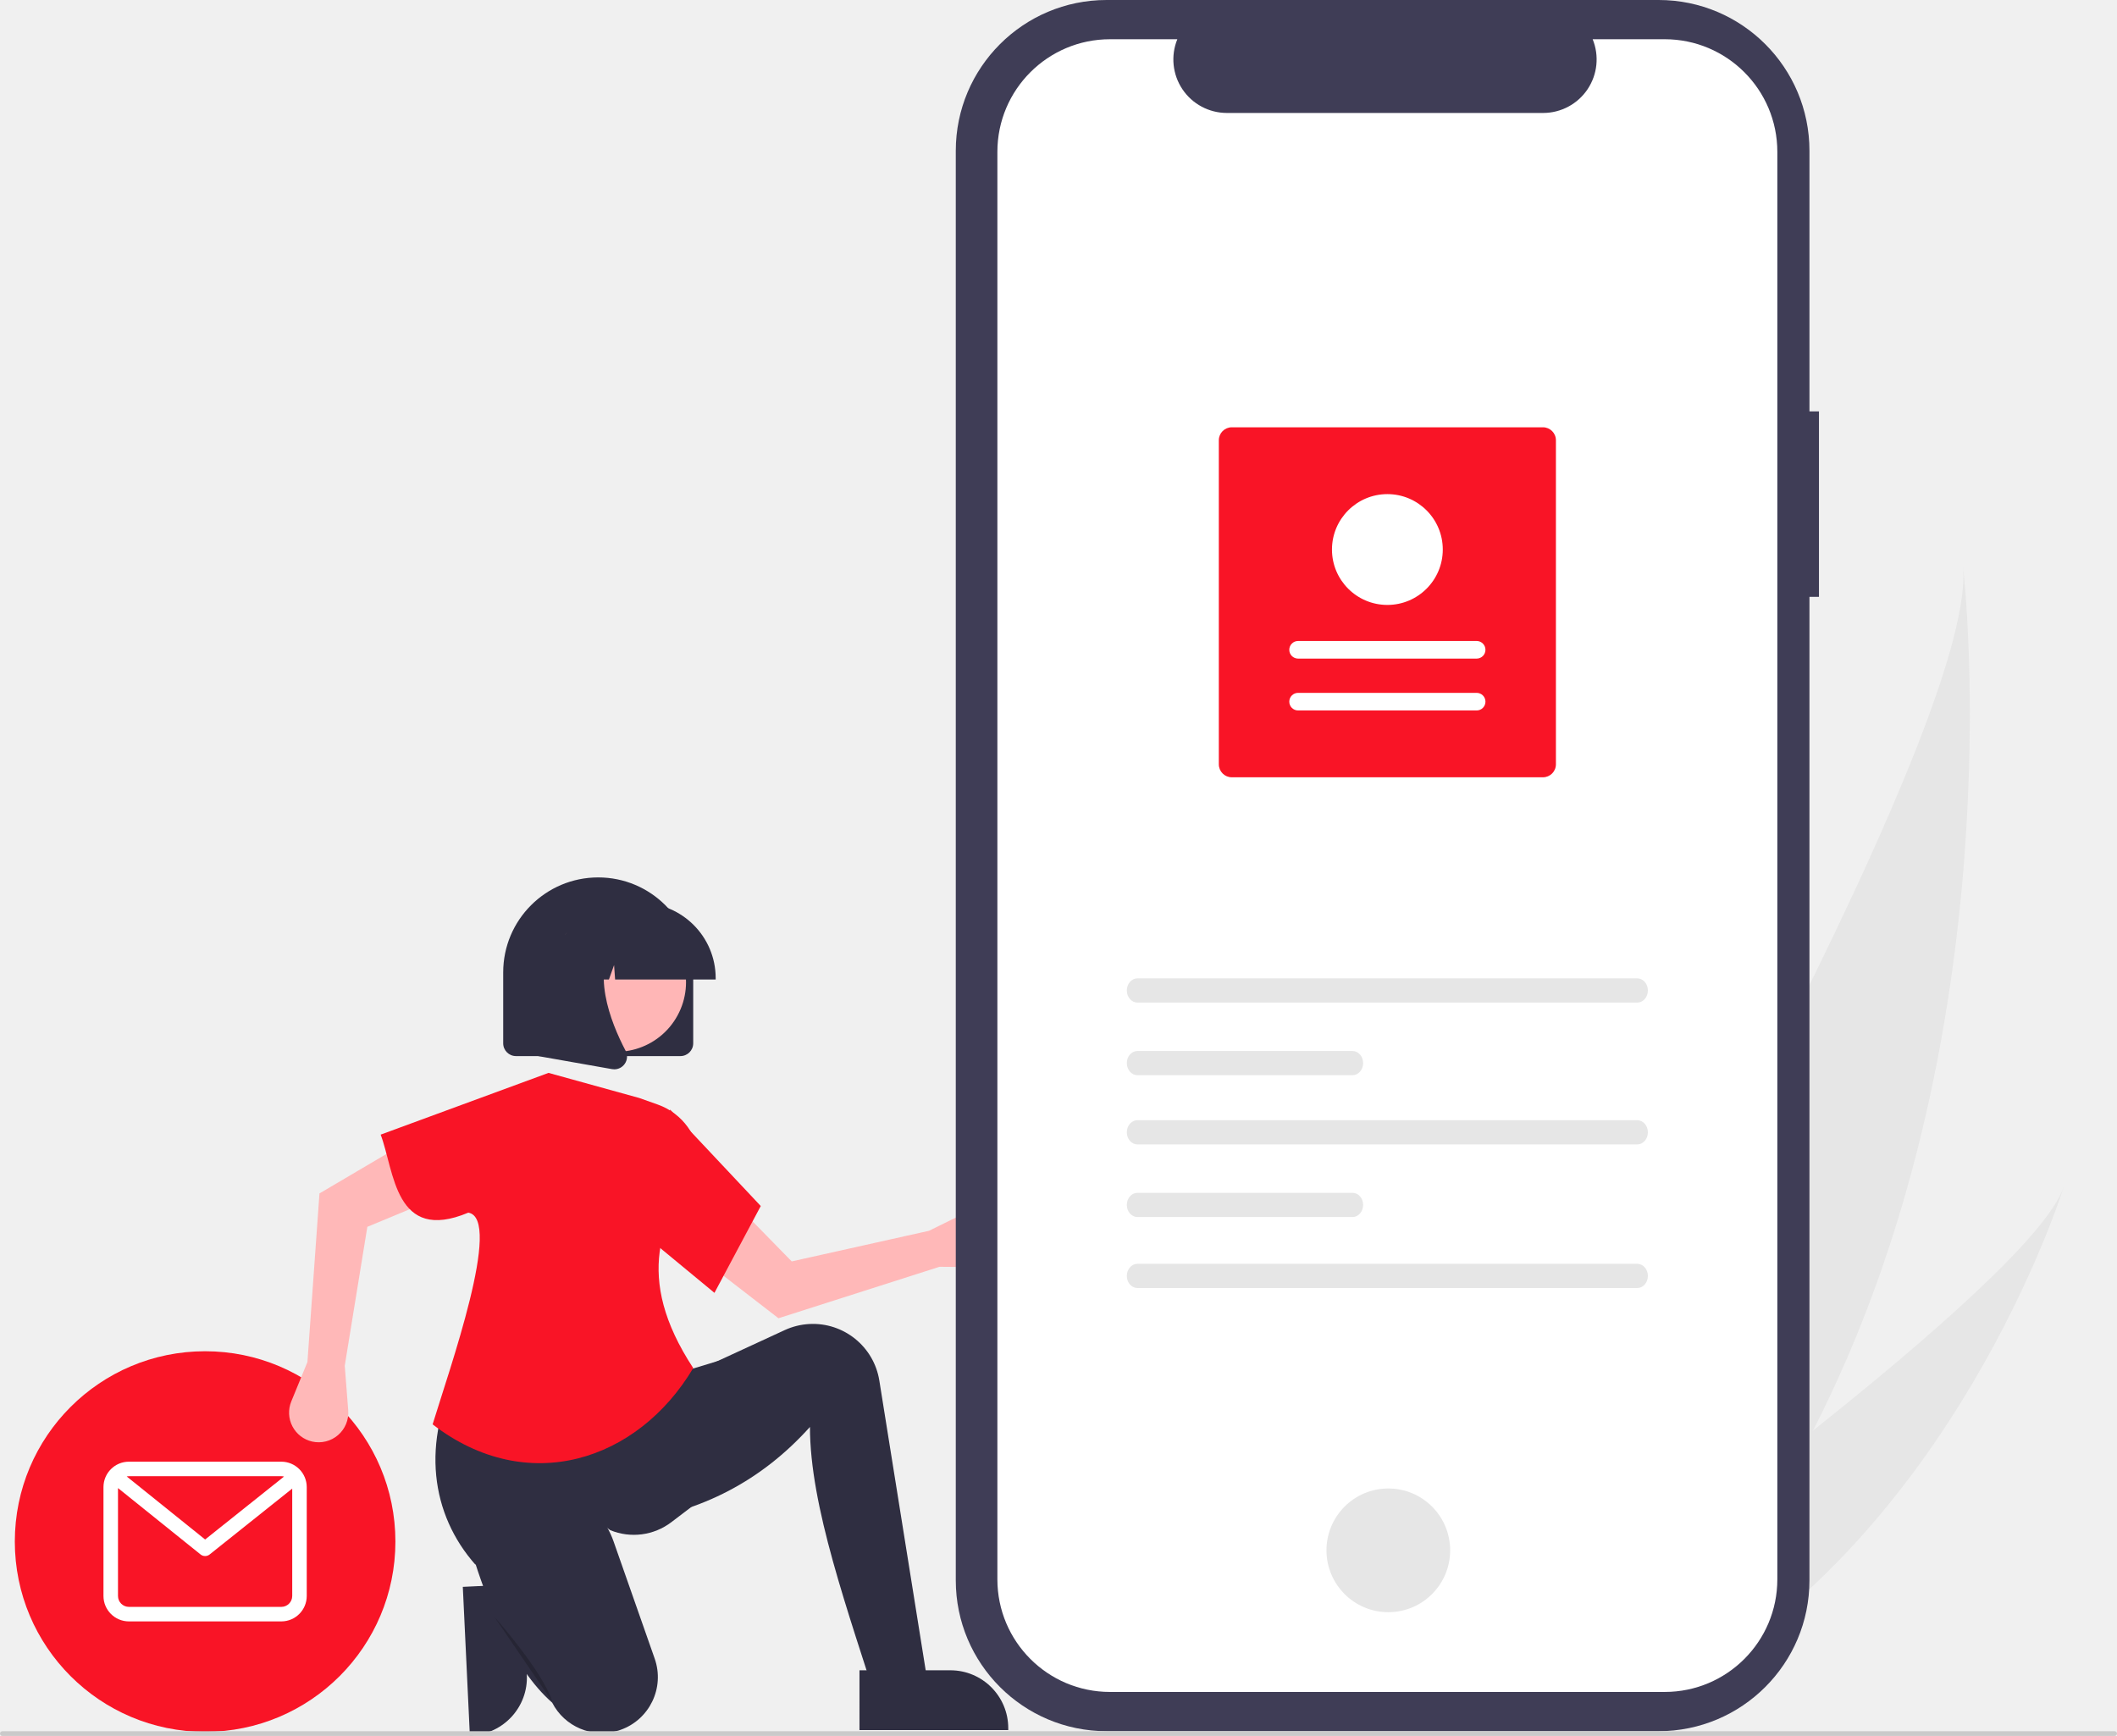
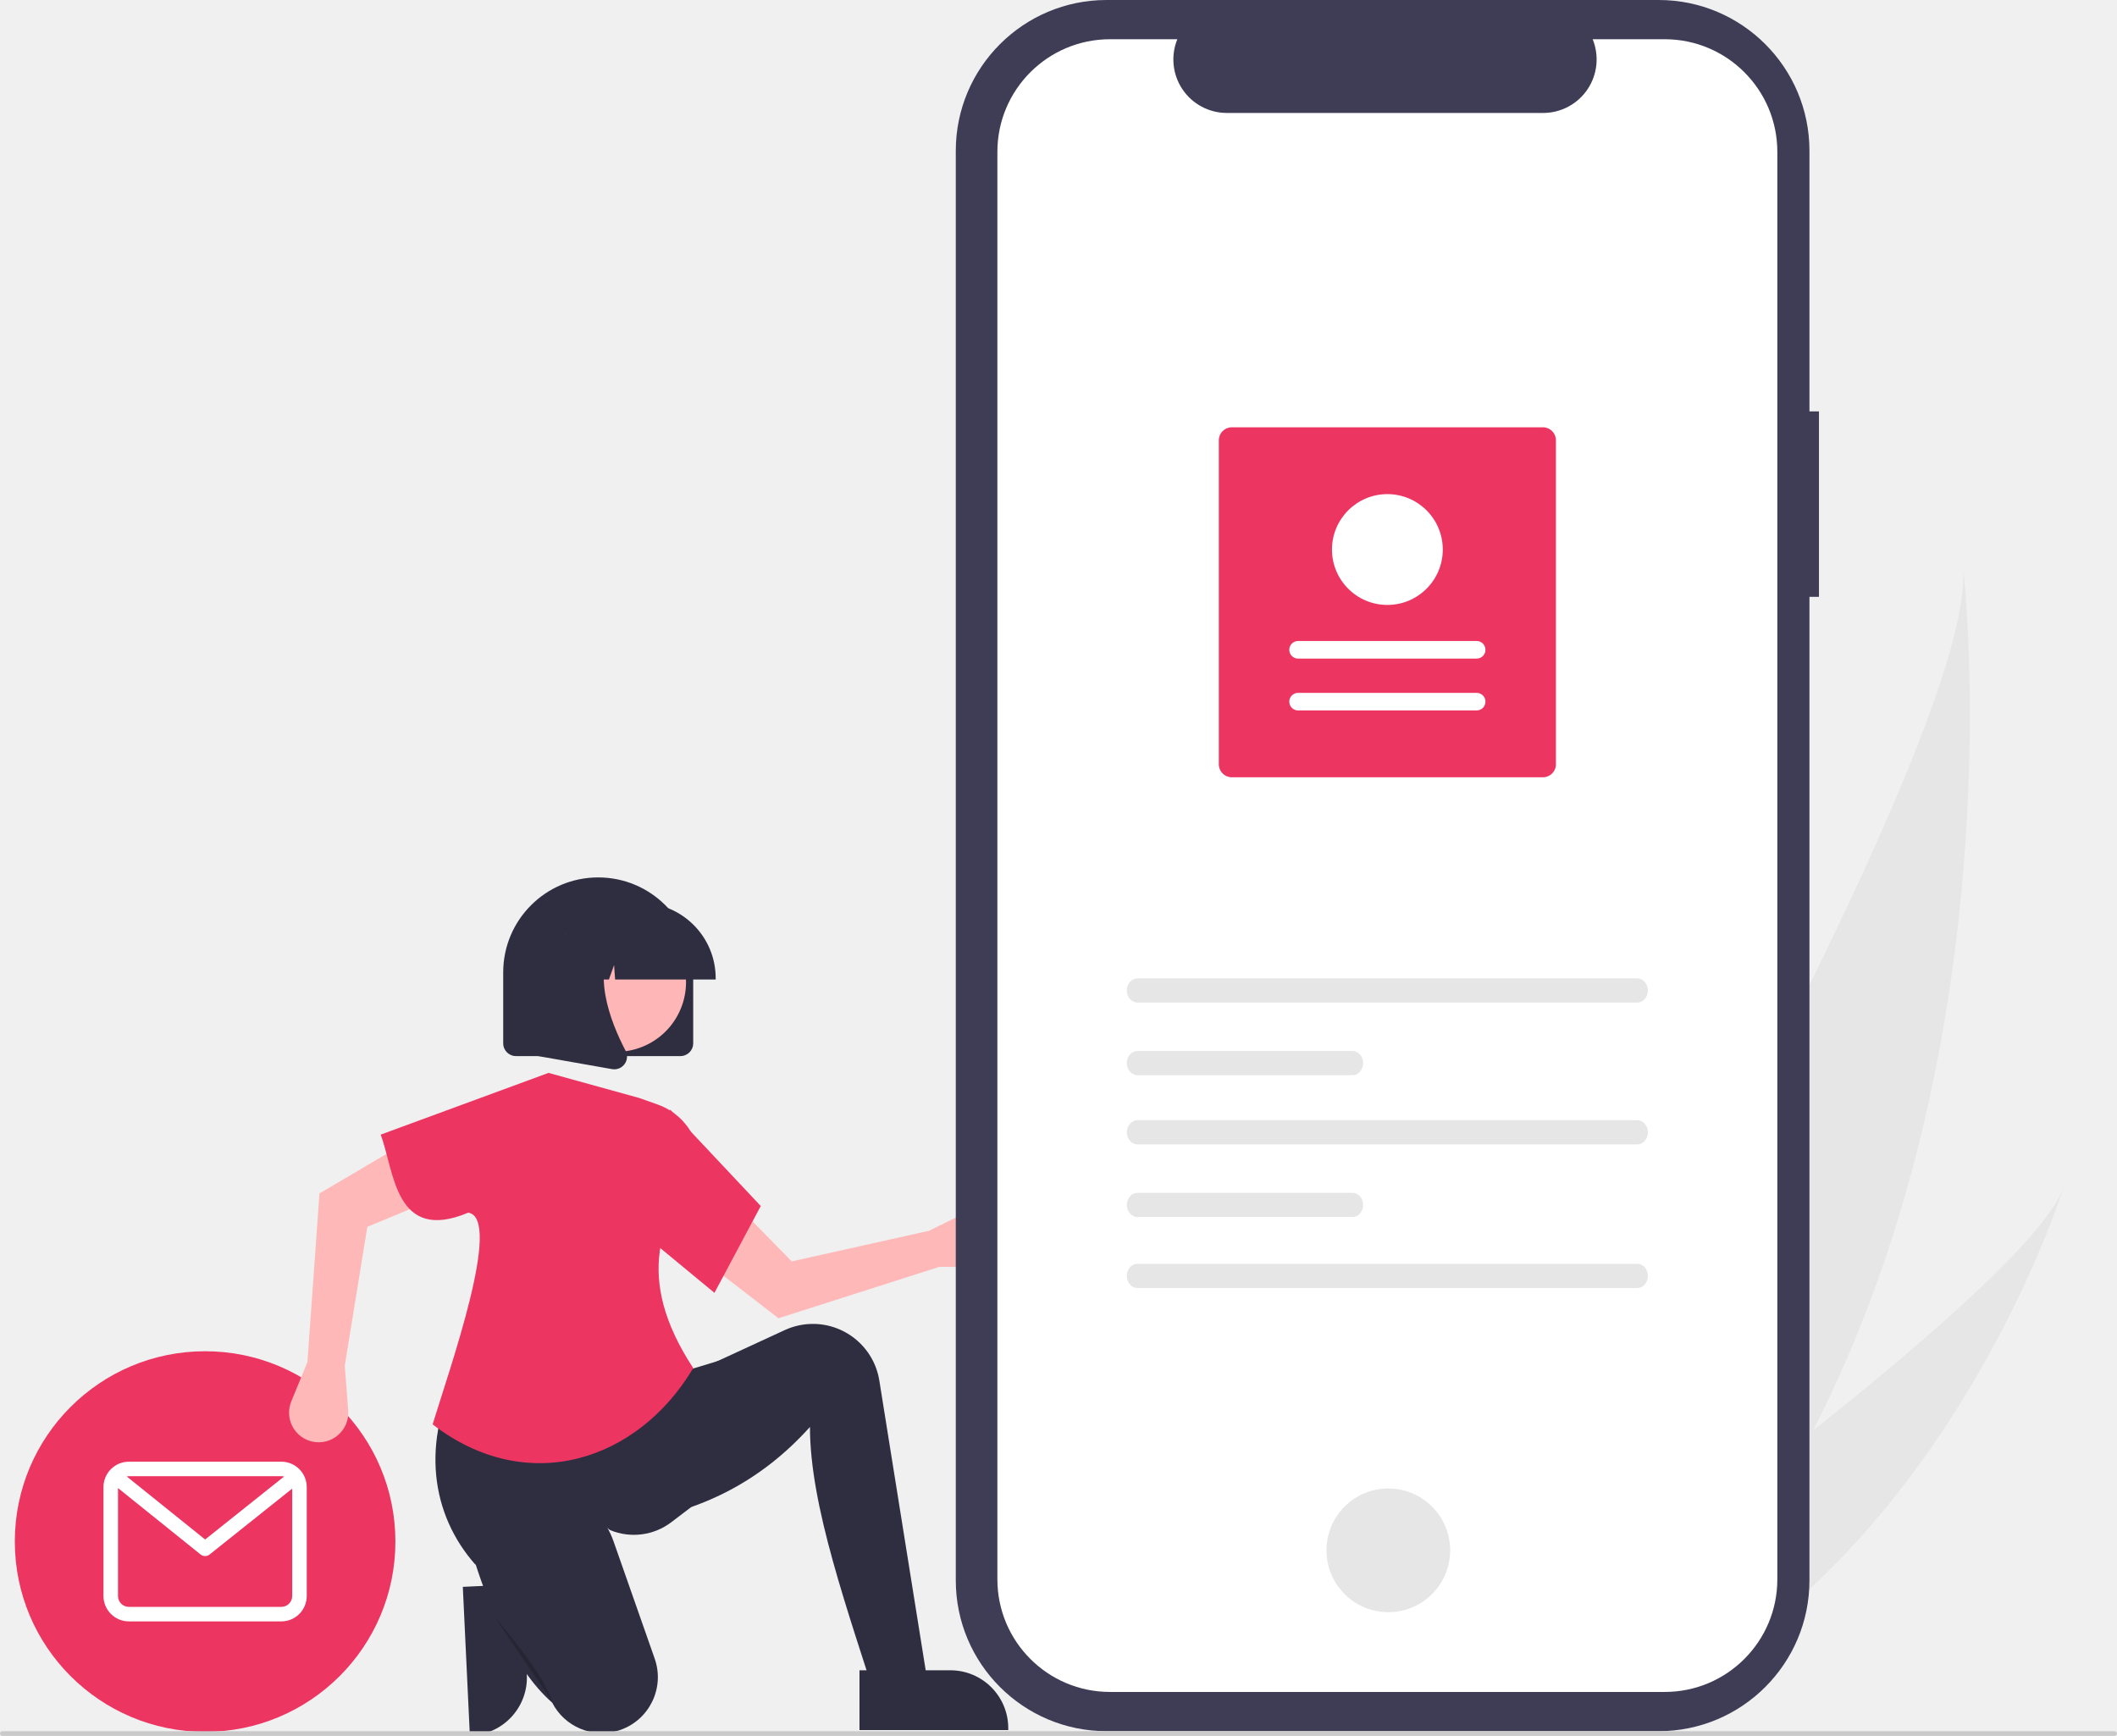
<svg xmlns="http://www.w3.org/2000/svg" data-name="Layer 1" width="890" height="729.787" viewBox="0 0 890 729.787">
  <path d="M374.677,751.016l1.81,38.157 0.0.002a24.345,24.345,0,0,1-23.164,25.469l-.79.037-2.964-62.474Z" transform="translate(-155 -85.10634)" fill="#2f2e41" />
  <path d="M917.171,686.534c-18.173,35.465-41.224,69.764-70.389,100.808-.648.701-1.302,1.384-1.962,2.079l-69.101-32.713c.423-.702.886-1.491,1.385-2.353,29.683-50.787,208.865-360.591,203.203-430.758C980.966,329.384,1002.205,520.765,917.171,686.534Z" transform="translate(-155 -85.10634)" fill="#e6e6e6" />
  <path d="M860.113,793.652c-.967.55-1.959,1.088-2.957,1.608l-51.838-24.541c.725-.514,1.569-1.122,2.539-1.806,15.881-11.403,63.105-45.613,109.314-82.38,49.658-39.511,98.152-81.964,105.354-102.228C1021.062,588.952,975.611,730.202,860.113,793.652Z" transform="translate(-155 -85.10634)" fill="#e6e6e6" />
-   <circle cx="86.23" cy="648.051" r="80" fill="#f91426" />
+   <circle cx="86.23" cy="648.051" r="80" fill="#ed3562" />
  <path d="M273.275,699.586H209.184a10.694,10.694,0,0,0-10.682,10.682v45.779a10.694,10.694,0,0,0,10.682,10.682h64.091A10.694,10.694,0,0,0,283.957,756.046v-45.779A10.694,10.694,0,0,0,273.275,699.586Zm0,6.104a4.559,4.559,0,0,1,1.134.148l-33.172,26.461-32.978-26.515a4.58,4.58,0,0,1,.925-.094Zm0,54.935H209.184a4.583,4.583,0,0,1-4.578-4.578V710.679l34.711,27.909a3.052,3.052,0,0,0,3.815.007l34.72-27.697v45.148A4.583,4.583,0,0,1,273.275,760.624Z" transform="translate(-155 -85.10634)" fill="#fff" />
  <path d="M549.968,617.658l17.9.147a12.454,12.454,0,0,0,12.398-14.43h0a12.454,12.454,0,0,0-17.807-9.191L545.579,602.513l-57.737,12.876-24.735-25.289-14.208,23.401,33.378,25.788Z" transform="translate(-155 -85.10634)" fill="#ffb8b8" />
  <path d="M546.613,802.596l-21.089,4.056c-14.405-45.408-30.013-88.411-30.012-121.67-20.386,22.689-45.667,35.669-75.436,39.746l3.245-50.29,24.334-12.978,37.243-17.189a28.281,28.281,0,0,1,10.365-2.564h0a28.281,28.281,0,0,1,29.412,23.773Z" transform="translate(-155 -85.10634)" fill="#2f2e41" />
  <path d="M445.627,718.644l-8.406,6.388a26.031,26.031,0,0,1-25.662,3.345h0C387.484,710.331,370.38,715.655,354.878,742.894c-18.594-20.985-23.182-51.295-6.587-82.651L440.355,662.27l18.656-5.678Z" transform="translate(-155 -85.10634)" fill="#2f2e41" />
  <path d="M414.967,812.623h0a23.507,23.507,0,0,1-27.82-11.721c-8.274-7.287-15.255-17.721-21.309-30.409a235.353,235.353,0,0,1-11.167-28.683c-4.19-12.94,2.816-27.077,15.855-30.948q.582-.173,1.177-.326c17.406-4.469,35.281,5.571,41.231,22.528l17.301,49.308a23.507,23.507,0,0,1-14.398,29.964Q415.404,812.488,414.967,812.623Z" transform="translate(-155 -85.10634)" fill="#2f2e41" />
  <path d="M362.891,764.878s20.278,22.712,24.334,35.69" transform="translate(-155 -85.10634)" opacity="0.2" style="isolation:isolate" />
  <path d="M284.244,657.693l-6.787,16.564a12.454,12.454,0,0,0,8.791,16.872h0a12.454,12.454,0,0,0,15.149-13.118l-1.462-18.767,9.496-58.388,32.669-13.57-16.448-21.885L289.309,586.811Z" transform="translate(-155 -85.10634)" fill="#ffb8b8" />
-   <path d="M446.438,660.242c-23.306,39.147-69.767,54.306-109.56,23.652,7-23,29.6-86.567,15-89-31,13-31.045-17.523-36.843-32.799l70.569-25.956,38.123,10.545,7.815,2.773a26.42,26.42,0,0,1,17.582,24.537C433.109,597.129,421.254,621.809,446.438,660.242Z" transform="translate(-155 -85.10634)" fill="#f91426" />
-   <path d="M455.361,628.608,427.377,605.491l9.328-53.94,38.123,40.557Z" transform="translate(-155 -85.10634)" fill="#f91426" />
-   <path id="bc7f4772-a479-43ba-84b6-0038831d0625-291" data-name="b82a9922-ead1-40af-af3b-f133b244cde7" d="M919.705,258.051h-4v-109.545a63.4,63.4,0,0,0-63.4-63.4h-232.087a63.4,63.4,0,0,0-63.4,63.4v600.974a63.4,63.4,0,0,0,63.4,63.4H852.303a63.4,63.4,0,0,0,63.4-63.4V336.027h4Z" transform="translate(-155 -85.10634)" fill="#3f3d56" />
-   <path id="e7549b14-e146-4c1f-8b4f-7638ef62aaf0-292" data-name="b2a7827b-2d2c-407d-93be-35e4c67116bc" d="M854.862,101.599h-30.295a22.495,22.495,0,0,1-20.828,30.994h-132.959a22.495,22.495,0,0,1-20.827-30.991h-28.3a47.348,47.348,0,0,0-47.348,47.348v600.089a47.348,47.348,0,0,0,47.348,47.348H854.854a47.348,47.348,0,0,0,47.348-47.348v-0h0V148.947a47.348,47.348,0,0,0-47.348-47.348h.009Z" transform="translate(-155 -85.10634)" fill="#fff" />
+   <path d="M446.438,660.242c-23.306,39.147-69.767,54.306-109.56,23.652,7-23,29.6-86.567,15-89-31,13-31.045-17.523-36.843-32.799l70.569-25.956,38.123,10.545,7.815,2.773a26.42,26.42,0,0,1,17.582,24.537C433.109,597.129,421.254,621.809,446.438,660.242Z" transform="translate(-155 -85.10634)" fill="#ed3562" />
+   <path d="M455.361,628.608,427.377,605.491l9.328-53.94,38.123,40.557Z" transform="translate(-155 -85.10634)" fill="#ed3562" />
+   <path id="bc7f4772-a479-43ba-84b6-0038831d0625-545" data-name="b82a9922-ead1-40af-af3b-f133b244cde7" d="M919.705,258.051h-4v-109.545a63.4,63.4,0,0,0-63.4-63.4h-232.087a63.4,63.4,0,0,0-63.4,63.4v600.974a63.4,63.4,0,0,0,63.4,63.4H852.303a63.4,63.4,0,0,0,63.4-63.4V336.027h4Z" transform="translate(-155 -85.10634)" fill="#3f3d56" />
+   <path id="e7549b14-e146-4c1f-8b4f-7638ef62aaf0-546" data-name="b2a7827b-2d2c-407d-93be-35e4c67116bc" d="M854.862,101.599h-30.295a22.495,22.495,0,0,1-20.828,30.994h-132.959a22.495,22.495,0,0,1-20.827-30.991h-28.3a47.348,47.348,0,0,0-47.348,47.348v600.089a47.348,47.348,0,0,0,47.348,47.348H854.854a47.348,47.348,0,0,0,47.348-47.348v-0h0V148.947a47.348,47.348,0,0,0-47.348-47.348h.009Z" transform="translate(-155 -85.10634)" fill="#fff" />
  <circle id="f4a12a6a-3235-4aa9-87a4-fdfa38e5097e" data-name="e6b07811-3d0f-4972-ba4c-46b0c6566e33" cx="583.658" cy="651.746" r="26" fill="#e6e6e6" />
  <path d="M633.182,496.405c-2.458,0-4.458,2.283-4.458,5.088s2,5.088,4.458,5.088H843.325c2.458,0,4.458-2.283,4.458-5.088s-2-5.088-4.458-5.088Z" transform="translate(-155 -85.10634)" fill="#e6e6e6" />
  <path d="M633.182,616.405c-2.458,0-4.458,2.283-4.458,5.088s2,5.088,4.458,5.088H843.325c2.458,0,4.458-2.283,4.458-5.088s-2-5.088-4.458-5.088Z" transform="translate(-155 -85.10634)" fill="#e6e6e6" />
  <path d="M633.182,526.932c-2.458,0-4.458,2.283-4.458,5.088s2,5.088,4.458,5.088h90.425c2.458,0,4.458-2.283,4.458-5.088s-2-5.088-4.458-5.088Z" transform="translate(-155 -85.10634)" fill="#e6e6e6" />
  <path d="M633.182,556.03c-2.458,0-4.458,2.283-4.458,5.088s2,5.088,4.458,5.088H843.325c2.458,0,4.458-2.283,4.458-5.088s-2-5.088-4.458-5.088Z" transform="translate(-155 -85.10634)" fill="#e6e6e6" />
  <path d="M633.182,586.558c-2.458,0-4.458,2.283-4.458,5.088s2,5.088,4.458,5.088h90.425c2.458,0,4.458-2.283,4.458-5.088s-2-5.088-4.458-5.088Z" transform="translate(-155 -85.10634)" fill="#e6e6e6" />
-   <path d="M672.853,264.733H803.667a5.457,5.457,0,0,1,5.451,5.451V406.421a5.457,5.457,0,0,1-5.451,5.451H672.853a5.457,5.457,0,0,1-5.451-5.451V270.184A5.457,5.457,0,0,1,672.853,264.733Z" transform="translate(-155 -85.10634)" fill="#f91426" />
+   <path d="M672.853,264.733H803.667a5.457,5.457,0,0,1,5.451,5.451V406.421a5.457,5.457,0,0,1-5.451,5.451H672.853a5.457,5.457,0,0,1-5.451-5.451V270.184A5.457,5.457,0,0,1,672.853,264.733Z" transform="translate(-155 -85.10634)" fill="#ed3562" />
  <path d="M775.793,383.777a3.7,3.7,0,1,0,.004-7.401H700.727a3.7,3.7,0,1,0-.004,7.401H775.793Z" transform="translate(-155 -85.10634)" fill="#fff" />
  <path d="M775.793,361.975a3.7,3.7,0,0,0,0-7.401H700.727a3.7,3.7,0,1,0-.004,7.401H775.793Z" transform="translate(-155 -85.10634)" fill="#fff" />
  <path d="M738.26,292.828a23.293,23.293,0,1,1-23.293,23.293v0A23.319,23.319,0,0,1,738.26,292.828Z" transform="translate(-155 -85.10634)" fill="#fff" />
  <path d="M441.064,529.077H371.914a5.371,5.371,0,0,1-5.365-5.365V493.906a39.94,39.94,0,1,1,79.88,0v29.806A5.371,5.371,0,0,1,441.064,529.077Z" transform="translate(-155 -85.10634)" fill="#2f2e41" />
  <circle cx="414.124" cy="497.999" r="29.283" transform="translate(-376.4859 537.3971) rotate(-61.33682)" fill="#ffb6b6" />
  <path d="M455.878,496.886H413.595l-.434-6.071-2.168,6.071h-6.511l-.859-12.032-4.297,12.032h-12.598V496.29a31.63,31.63,0,0,1,31.594-31.594h5.961A31.63,31.63,0,0,1,455.878,496.29Z" transform="translate(-155 -85.10634)" fill="#2f2e41" />
  <path d="M413.248,534.64a5.481,5.481,0,0,1-.949-.084l-30.962-5.463V477.923h34.083l-.844.984c-11.74,13.692-2.895,35.894,3.422,47.91a5.286,5.286,0,0,1-.42,5.612A5.344,5.344,0,0,1,413.248,534.64Z" transform="translate(-155 -85.10634)" fill="#2f2e41" />
  <path d="M516.333,787.282l38.2-.002h.002A24.345,24.345,0,0,1,578.878,811.624v.791l-62.544.002Z" transform="translate(-155 -85.10634)" fill="#2f2e41" />
  <path d="M1044,814.894H156a1,1,0,0,1,0-2h888a1,1,0,0,1,0,2Z" transform="translate(-155 -85.10634)" fill="#cacaca" />
</svg>
